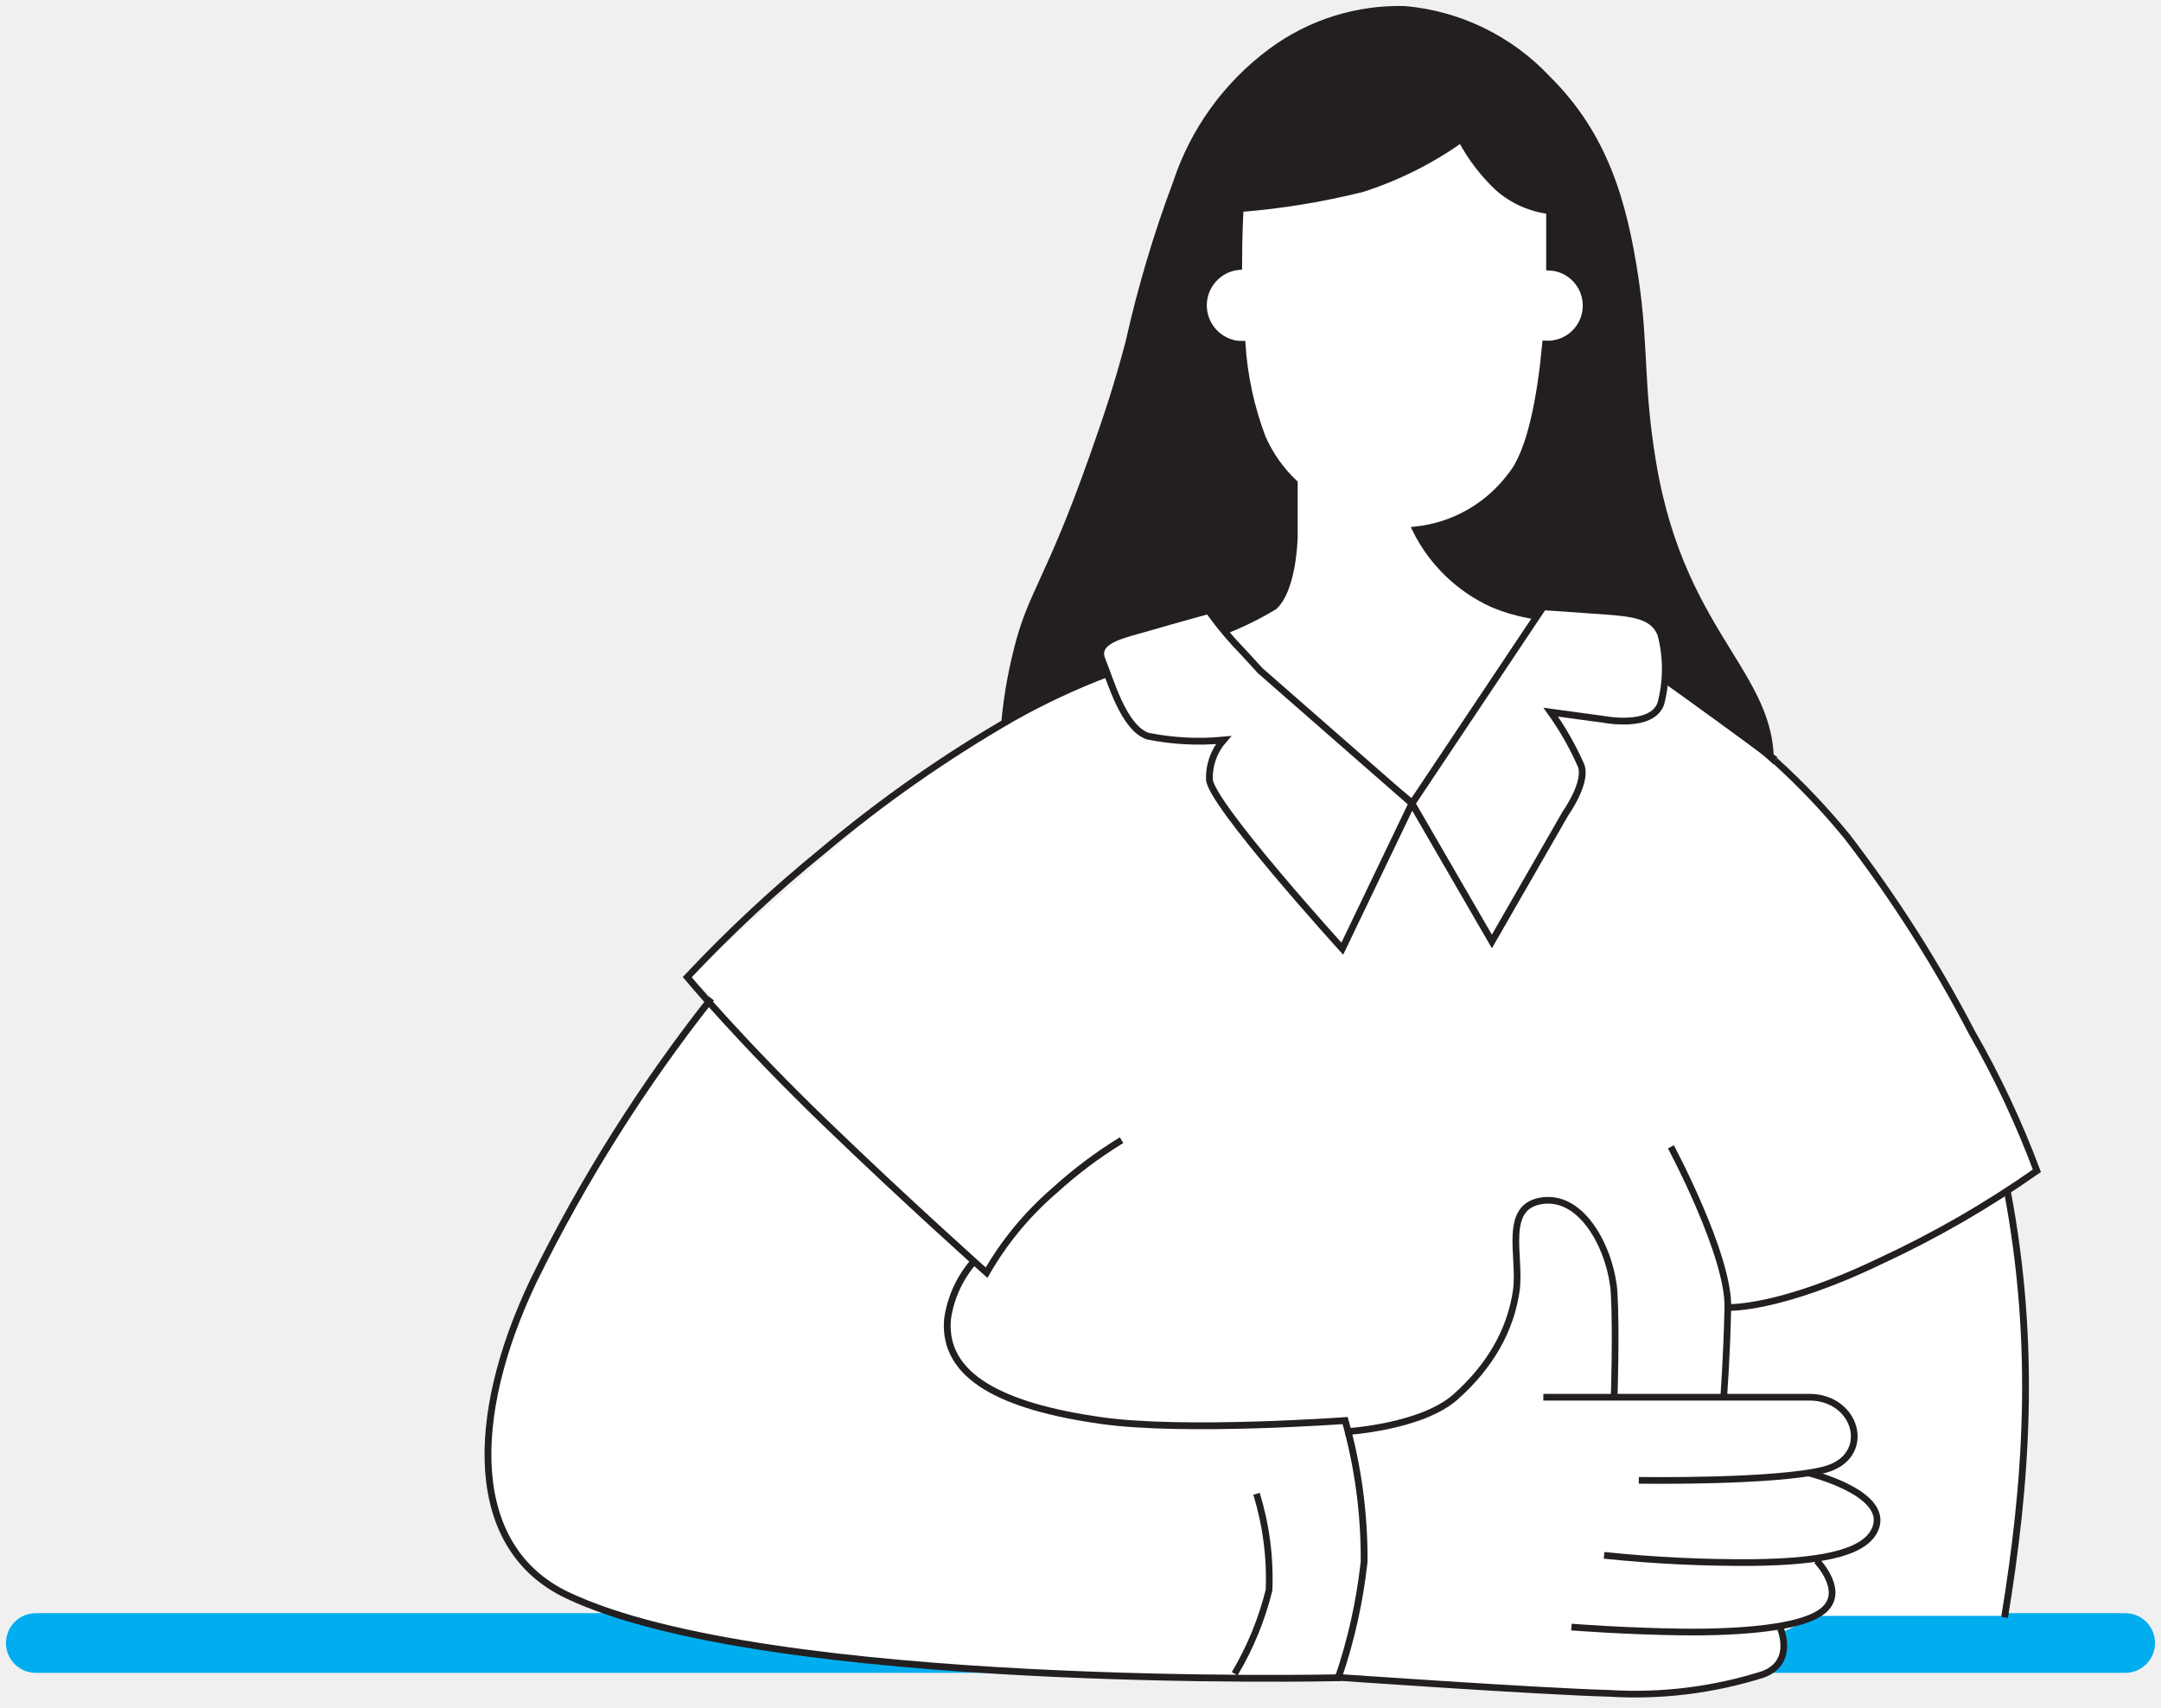
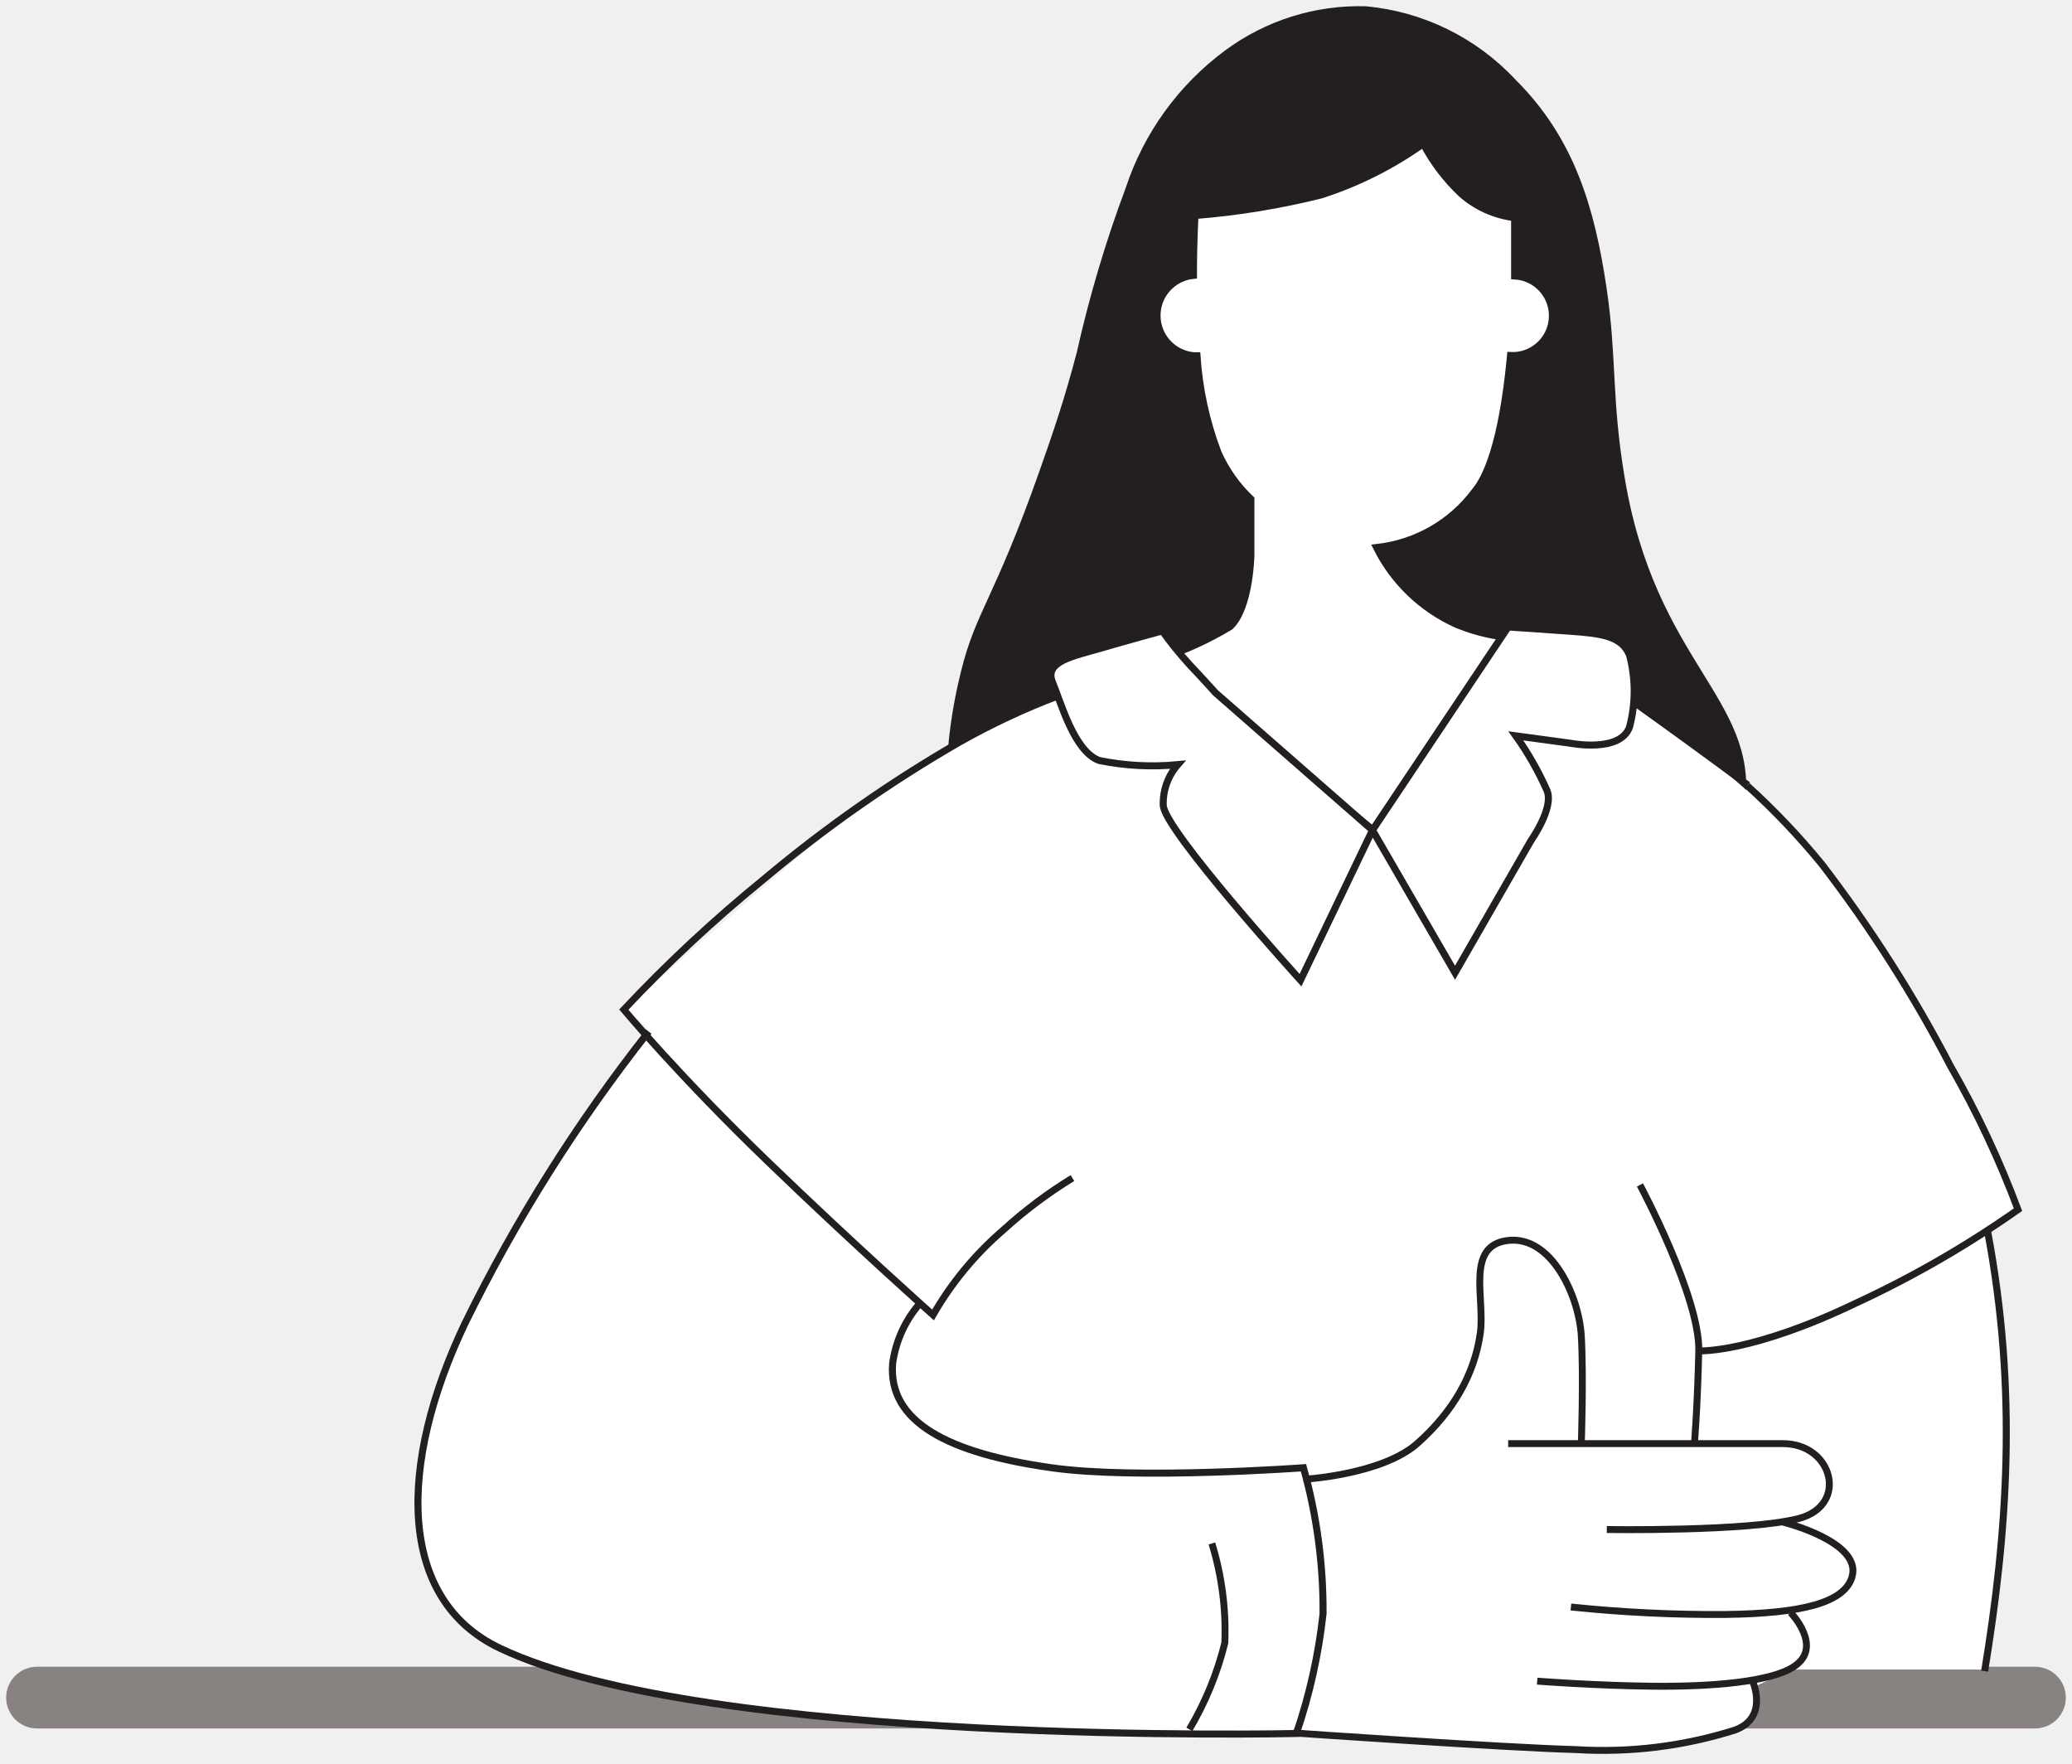
- <svg xmlns="http://www.w3.org/2000/svg" width="181" height="143" viewBox="0 0 181 143" fill="none">
-   <path d="M148.488 65.136C149.473 56.582 141.206 53.705 138.71 38.712C137.629 32.257 138.09 29.077 137.247 23.369C136.277 16.819 134.624 11.191 129.854 6.453C126.671 3.04 122.34 0.922 117.691 0.507C113.609 0.396 109.607 1.655 106.323 4.084C102.551 6.872 99.736 10.76 98.263 15.213C96.631 19.568 95.303 24.03 94.288 28.568C93.302 32.337 92.364 35.071 91.251 38.219C87.563 48.665 86.1 49.539 84.892 54.468C84.447 56.296 82.539 64.166 84.892 70.367C90.075 83.96 116.69 90.861 134.179 81.496C136.802 80.018 147.407 74.342 148.488 65.136Z" fill="#231F20" />
-   <path d="M3 137.619H178" stroke="#00AEEF" stroke-width="5" stroke-miterlimit="10" stroke-linecap="round" />
-   <path d="M165.388 86.838C162.208 79.683 153.416 66.472 142.286 59.094C139.172 57.091 136.168 54.92 133.288 52.592L118.263 67.314L98.437 54.595C90.155 56.863 82.42 60.79 75.701 66.138C72.219 68.856 57.561 81.909 57.561 81.909C57.561 81.909 59.882 83.213 59.5 83.754C53.866 91.198 48.882 99.113 44.603 107.411C39.15 118.859 39.086 129.781 47.433 133.74C64.175 141.69 112.015 140.656 112.015 140.656V140.561C113.923 140.688 129.217 141.753 134.718 141.896C139.088 142.168 143.471 141.629 147.644 140.306C147.991 140.189 148.31 140.001 148.581 139.755C148.852 139.508 149.069 139.208 149.218 138.873C149.368 138.539 149.446 138.177 149.449 137.811C149.452 137.445 149.379 137.082 149.234 136.745L152.128 135.346H167.916C169.998 122.277 170.364 110.289 167.916 99.828L170.618 98.126C170.618 98.126 166.389 89.143 165.388 86.838Z" fill="white" />
-   <path d="M168.122 99.732C170.618 112.896 169.712 124.391 167.899 135.473" stroke="#231F20" stroke-width="0.57" stroke-miterlimit="10" />
-   <path d="M98.436 54.531L118.263 67.251L133.287 52.528C133.287 52.528 142.826 59.237 148.709 63.657" stroke="#231F20" stroke-width="0.57" stroke-miterlimit="10" />
-   <path d="M81.711 105.504C80.434 106.9 79.613 108.653 79.358 110.528C78.976 115.298 83.905 117.81 92.236 118.986C99.136 119.972 112.666 118.986 112.666 118.986C113.748 122.835 114.283 126.817 114.256 130.815C113.893 134.123 113.168 137.38 112.094 140.529C112.094 140.529 64.254 141.595 47.512 133.613C39.165 129.654 39.229 118.732 44.682 107.285C48.798 98.894 53.791 90.964 59.579 83.627" stroke="#231F20" stroke-width="0.57" stroke-miterlimit="10" />
-   <path d="M126.546 39.856C128.232 37.853 129.059 33.084 129.456 28.823C130.312 28.867 131.151 28.569 131.787 27.995C132.424 27.421 132.806 26.618 132.851 25.762C132.895 24.906 132.597 24.068 132.023 23.431C131.449 22.794 130.646 22.412 129.79 22.368C129.79 22.081 129.79 21.827 129.79 21.605V17.646C128.185 17.454 126.676 16.777 125.465 15.706C124.223 14.532 123.181 13.162 122.381 11.652C119.849 13.451 117.055 14.851 114.098 15.801C110.742 16.64 107.322 17.198 103.874 17.471C103.874 17.471 103.747 19.49 103.747 22.32C102.938 22.4 102.188 22.778 101.643 23.38C101.097 23.983 100.794 24.766 100.794 25.579C100.794 26.392 101.097 27.176 101.643 27.778C102.188 28.381 102.938 28.759 103.747 28.838H104.034C104.209 31.521 104.782 34.163 105.735 36.677C106.364 38.103 107.272 39.39 108.406 40.461C108.406 42.051 108.406 43.879 108.406 45.056C108.31 47.345 107.786 49.825 106.72 50.795C104.972 51.848 103.111 52.701 101.172 53.339L118.279 67.266L131.316 51.749C129.17 51.817 127.035 51.427 125.052 50.604C122.249 49.336 119.969 47.141 118.597 44.388C120.162 44.218 121.675 43.728 123.043 42.949C124.41 42.169 125.603 41.117 126.546 39.856Z" fill="white" stroke="#231F20" stroke-width="0.57" stroke-miterlimit="10" />
-   <path d="M118.262 67.298L105.543 56.169C105.543 56.169 104.398 54.897 103.428 53.879C102.638 53.013 101.9 52.099 101.219 51.145C101.219 51.145 98.309 51.94 96.194 52.56C94.08 53.18 91.615 53.609 92.315 55.294C93.015 56.98 94.08 60.923 96.115 61.654C98.207 62.077 100.35 62.19 102.474 61.988C101.684 62.892 101.264 64.062 101.298 65.263C101.298 67.203 112.427 79.461 112.427 79.461L118.262 67.298Z" fill="white" stroke="#231F20" stroke-width="0.57" stroke-miterlimit="10" />
-   <path d="M129.265 50.827L118.263 67.298L124.957 78.857L131.125 68.125C131.125 68.125 133.002 65.486 132.413 64.087C131.723 62.526 130.875 61.04 129.885 59.651L134.337 60.255C134.337 60.255 138.359 61.05 139.107 58.935C139.609 57.028 139.609 55.023 139.107 53.116C138.487 51.526 136.706 51.352 134.337 51.177C131.968 51.002 129.265 50.827 129.265 50.827Z" fill="white" stroke="#231F20" stroke-width="0.57" stroke-miterlimit="10" />
-   <path d="M93.937 95.503C91.93 96.73 90.046 98.146 88.309 99.732C86.042 101.684 84.123 104.007 82.633 106.6C82.633 106.6 76.082 100.765 69.278 94.199C62.059 87.251 57.56 81.846 57.56 81.846C61.104 78.072 64.896 74.54 68.912 71.273C73.875 67.104 79.195 63.38 84.811 60.144C87.364 58.705 90.021 57.462 92.76 56.423" stroke="#231F20" stroke-width="0.56" stroke-miterlimit="10" />
-   <path d="M144.798 109.51C144.798 109.51 149.027 109.701 157.518 105.615C162.096 103.494 166.476 100.967 170.603 98.063C169.106 94.051 167.282 90.17 165.149 86.457C162.153 80.698 158.658 75.213 154.704 70.065C152.851 67.797 150.832 65.671 148.662 63.705" stroke="#231F20" stroke-width="0.56" stroke-miterlimit="10" />
-   <path d="M105.242 125.123C106.046 127.731 106.4 130.457 106.292 133.184C105.683 135.65 104.713 138.013 103.414 140.195" stroke="#231F20" stroke-width="0.56" stroke-miterlimit="10" />
-   <path d="M111.855 140.481C111.855 140.481 128.883 141.674 134.75 141.833C139.12 142.105 143.502 141.566 147.676 140.243C150.426 139.209 149.075 136.268 149.075 136.268" stroke="#231F20" stroke-width="0.56" stroke-miterlimit="10" />
-   <path d="M131.619 136.284C131.619 136.284 136.277 136.649 141.031 136.697C145.785 136.745 150.57 136.347 152.43 135.107C154.879 133.517 152.16 130.719 152.16 130.719" stroke="#231F20" stroke-width="0.56" stroke-miterlimit="10" />
-   <path d="M134.354 130.274C138.526 130.71 142.719 130.912 146.914 130.878C153.003 130.799 156.548 129.956 157.153 127.81C157.948 124.964 151.54 123.39 151.54 123.39" stroke="#231F20" stroke-width="0.56" stroke-miterlimit="10" />
-   <path d="M137.262 123.994C137.262 123.994 148.71 124.169 152.811 123.104C156.913 122.038 155.594 117.014 151.524 117.03H129.265" stroke="#231F20" stroke-width="0.56" stroke-miterlimit="10" />
-   <path d="M112.667 119.924C112.667 119.924 119.026 119.574 121.92 116.998C124.813 114.423 126.523 111.418 127 108.111C127.413 105.265 125.767 100.956 129.265 100.559C132.763 100.161 135.005 105.026 135.195 108.302C135.386 111.577 135.195 117.078 135.195 117.078" stroke="#231F20" stroke-width="0.56" stroke-miterlimit="10" />
-   <path d="M139.95 96.059C139.95 96.059 144.815 105.138 144.719 109.51C144.624 113.882 144.37 117.03 144.37 117.03" stroke="#231F20" stroke-width="0.56" stroke-miterlimit="10" />
+ <svg xmlns="http://www.w3.org/2000/svg" width="168" height="143" viewBox="0 0 168 143" fill="none">
+   <path d="M141.506 65.136C142.492 56.582 134.224 53.705 131.728 38.712C130.647 32.257 131.108 29.077 130.266 23.369C129.296 16.819 127.642 11.191 122.873 6.453C119.69 3.04 115.358 0.922 110.71 0.507C106.627 0.396 102.625 1.655 99.342 4.084C95.57 6.872 92.754 10.76 91.281 15.213C89.65 19.568 88.322 24.03 87.307 28.568C86.321 32.337 85.383 35.071 84.27 38.219C80.581 48.665 79.119 49.539 77.91 54.468C77.465 56.296 75.557 64.166 77.91 70.367C83.093 83.96 109.708 90.861 127.197 81.496C129.82 80.018 140.425 74.342 141.506 65.136Z" fill="#231F20" />
+   <path d="M3 137.619H165" stroke="#888281" stroke-width="5" stroke-miterlimit="10" stroke-linecap="round" />
+   <path d="M158.406 86.838C155.226 79.684 146.434 66.472 135.305 59.094C132.19 57.091 129.186 54.92 126.306 52.592L111.282 67.314L91.456 54.595C83.174 56.863 75.438 60.79 68.72 66.138C65.238 68.856 50.579 81.909 50.579 81.909C50.579 81.909 52.901 83.213 52.519 83.754C46.885 91.199 41.901 99.114 37.622 107.411C32.168 118.859 32.105 129.781 40.452 133.74C57.193 141.69 105.033 140.656 105.033 140.656V140.561C106.941 140.688 122.236 141.753 127.737 141.896C132.107 142.168 136.489 141.629 140.663 140.307C141.01 140.189 141.329 140.001 141.6 139.755C141.871 139.508 142.088 139.208 142.237 138.874C142.386 138.539 142.465 138.177 142.467 137.811C142.47 137.445 142.397 137.082 142.253 136.745L145.147 135.346H160.934C163.017 122.277 163.383 110.289 160.934 99.828L163.637 98.126C163.637 98.126 159.408 89.144 158.406 86.838Z" fill="white" />
+   <path d="M161.141 99.732C163.637 112.896 162.73 124.391 160.918 135.473" stroke="#231F20" stroke-width="0.57" stroke-miterlimit="10" />
+   <path d="M91.455 54.531L111.281 67.25L126.306 52.528C126.306 52.528 135.845 59.237 141.728 63.657" stroke="#231F20" stroke-width="0.57" stroke-miterlimit="10" />
+   <path d="M74.73 105.504C73.452 106.9 72.631 108.653 72.376 110.528C71.995 115.298 76.924 117.81 85.255 118.986C92.155 119.972 105.685 118.986 105.685 118.986C106.766 122.835 107.301 126.817 107.275 130.815C106.912 134.123 106.187 137.38 105.112 140.529C105.112 140.529 57.272 141.595 40.531 133.613C32.184 129.655 32.247 118.732 37.701 107.285C41.816 98.894 46.81 90.964 52.598 83.627" stroke="#231F20" stroke-width="0.57" stroke-miterlimit="10" />
+   <path d="M119.565 39.857C121.25 37.853 122.077 33.084 122.475 28.823C123.331 28.867 124.169 28.569 124.806 27.995C125.442 27.422 125.825 26.618 125.869 25.762C125.913 24.906 125.616 24.068 125.042 23.431C124.468 22.794 123.664 22.412 122.808 22.368C122.808 22.082 122.808 21.827 122.808 21.605V17.646C121.203 17.454 119.695 16.777 118.484 15.706C117.242 14.532 116.2 13.162 115.399 11.652C112.867 13.451 110.074 14.851 107.116 15.802C103.761 16.64 100.341 17.198 96.893 17.471C96.893 17.471 96.766 19.49 96.766 22.32C95.957 22.4 95.207 22.778 94.661 23.38C94.115 23.983 93.813 24.767 93.813 25.579C93.813 26.392 94.115 27.176 94.661 27.778C95.207 28.381 95.957 28.759 96.766 28.839H97.052C97.228 31.521 97.801 34.163 98.753 36.677C99.383 38.103 100.291 39.39 101.424 40.461C101.424 42.051 101.424 43.879 101.424 45.056C101.329 47.345 100.804 49.825 99.739 50.795C97.99 51.848 96.129 52.701 94.19 53.339L111.298 67.266L124.335 51.749C122.189 51.818 120.053 51.427 118.071 50.604C115.268 49.336 112.988 47.141 111.616 44.388C113.18 44.218 114.694 43.728 116.061 42.949C117.429 42.169 118.621 41.117 119.565 39.857Z" fill="white" stroke="#231F20" stroke-width="0.57" stroke-miterlimit="10" />
+   <path d="M111.281 67.298L98.561 56.169C98.561 56.169 97.417 54.897 96.447 53.879C95.657 53.012 94.919 52.099 94.237 51.145C94.237 51.145 91.328 51.94 89.213 52.559C87.098 53.18 84.634 53.609 85.334 55.294C86.033 56.979 87.098 60.922 89.133 61.654C91.225 62.077 93.368 62.19 95.493 61.988C94.702 62.892 94.282 64.062 94.316 65.263C94.316 67.203 105.446 79.461 105.446 79.461L111.281 67.298Z" fill="white" stroke="#231F20" stroke-width="0.57" stroke-miterlimit="10" />
+   <path d="M122.284 50.827L111.282 67.298L117.975 78.857L124.144 68.125C124.144 68.125 126.02 65.486 125.432 64.086C124.741 62.526 123.894 61.04 122.904 59.651L127.356 60.255C127.356 60.255 131.378 61.05 132.125 58.935C132.628 57.028 132.628 55.023 132.125 53.116C131.505 51.526 129.725 51.351 127.356 51.176C124.987 51.002 122.284 50.827 122.284 50.827Z" fill="white" stroke="#231F20" stroke-width="0.57" stroke-miterlimit="10" />
+   <path d="M86.956 95.503C84.949 96.73 83.064 98.146 81.327 99.732C79.061 101.684 77.141 104.007 75.651 106.601C75.651 106.601 69.101 100.766 62.296 94.199C55.078 87.251 50.579 81.846 50.579 81.846C54.123 78.072 57.915 74.54 61.931 71.273C66.894 67.104 72.214 63.38 77.829 60.144C80.382 58.706 83.039 57.462 85.779 56.423" stroke="#231F20" stroke-width="0.56" stroke-miterlimit="10" />
+   <path d="M137.817 109.51C137.817 109.51 142.046 109.701 150.536 105.615C155.115 103.494 159.494 100.967 163.621 98.063C162.124 94.051 160.3 90.169 158.168 86.457C155.172 80.698 151.677 75.213 147.722 70.065C145.87 67.797 143.85 65.671 141.68 63.705" stroke="#231F20" stroke-width="0.56" stroke-miterlimit="10" />
+   <path d="M98.261 125.123C99.064 127.731 99.419 130.457 99.31 133.184C98.701 135.65 97.732 138.013 96.433 140.195" stroke="#231F20" stroke-width="0.56" stroke-miterlimit="10" />
+   <path d="M104.874 140.481C104.874 140.481 121.902 141.674 127.769 141.833C132.138 142.105 136.521 141.566 140.695 140.243C143.445 139.209 142.094 136.268 142.094 136.268" stroke="#231F20" stroke-width="0.56" stroke-miterlimit="10" />
+   <path d="M124.637 136.284C124.637 136.284 129.295 136.65 134.049 136.697C138.803 136.745 143.589 136.347 145.449 135.107C147.897 133.517 145.179 130.719 145.179 130.719" stroke="#231F20" stroke-width="0.56" stroke-miterlimit="10" />
+   <path d="M127.372 130.274C131.544 130.71 135.738 130.912 139.932 130.879C146.022 130.799 149.567 129.956 150.171 127.81C150.966 124.964 144.559 123.39 144.559 123.39" stroke="#231F20" stroke-width="0.56" stroke-miterlimit="10" />
+   <path d="M130.281 123.994C130.281 123.994 141.728 124.169 145.83 123.104C149.932 122.038 148.612 117.014 144.542 117.03H122.284" stroke="#231F20" stroke-width="0.56" stroke-miterlimit="10" />
+   <path d="M105.685 119.924C105.685 119.924 112.045 119.574 114.938 116.999C117.832 114.423 119.542 111.418 120.019 108.111C120.432 105.265 118.786 100.957 122.284 100.559C125.781 100.162 128.023 105.027 128.214 108.302C128.405 111.577 128.214 117.078 128.214 117.078" stroke="#231F20" stroke-width="0.56" stroke-miterlimit="10" />
+   <path d="M132.968 96.06C132.968 96.06 137.833 105.138 137.738 109.51C137.643 113.882 137.388 117.03 137.388 117.03" stroke="#231F20" stroke-width="0.56" stroke-miterlimit="10" />
</svg>
